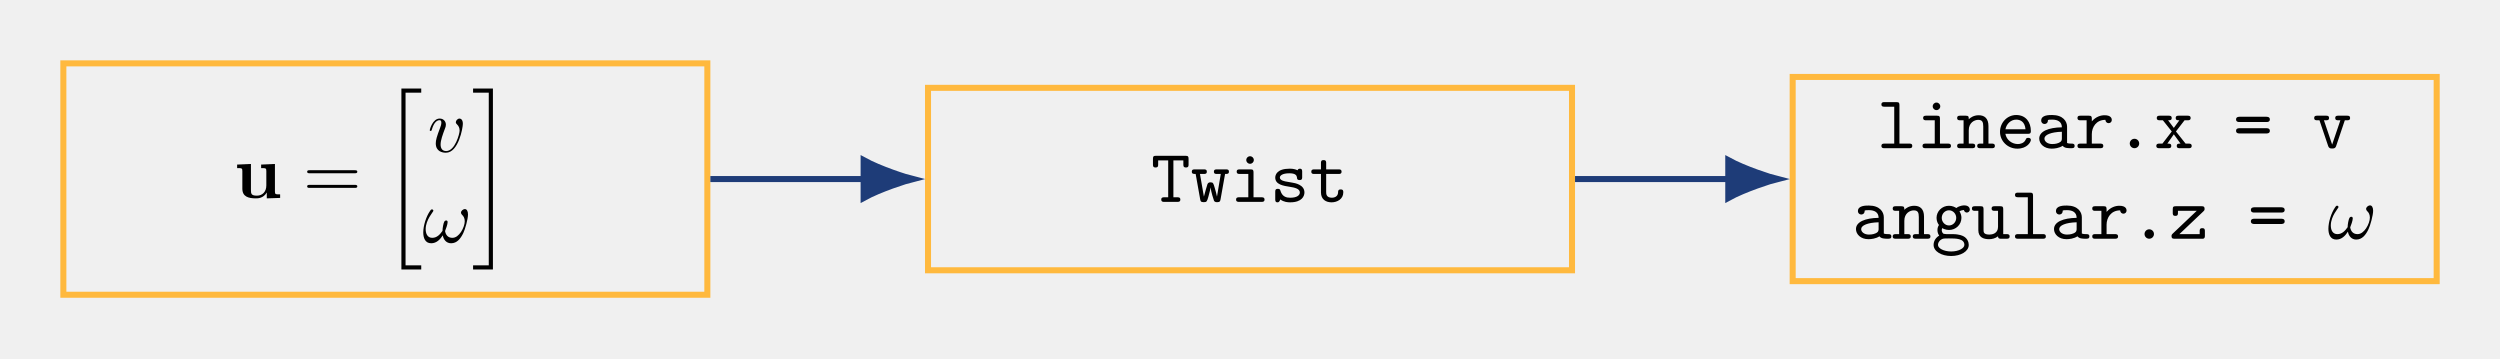
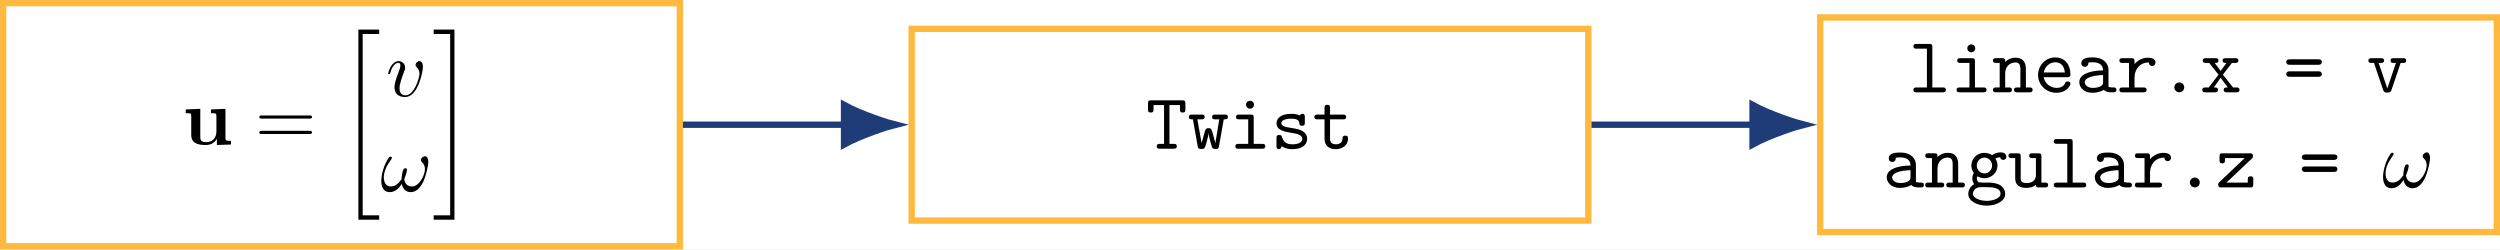
- <svg xmlns="http://www.w3.org/2000/svg" version="1.1" width="330.14pt" height="47.29pt" viewBox="0 -47.29 330.14 47.29">
-   <g id="page1">
-     <g transform="matrix(1 0 0 -1 0 0)">
-       <path d="M8.367 8.367H93.41V38.922H8.367Z" stroke="#ffb93e" fill="none" stroke-width=".797" stroke-miterlimit="10" />
-       <path d="M36.993 21.154V21.622C36.375 21.622 36.306 21.622 36.306 22.011V25.636L34.483 25.557V25.089C35.1 25.089 35.17 25.089 35.17 24.7V22.798C35.17 21.981 34.662 21.453 33.935 21.453C33.168 21.453 33.138 21.702 33.138 22.24V25.636L31.315 25.557V25.089C31.933 25.089 32.003 25.089 32.003 24.7V22.379C32.003 21.313 32.809 21.094 33.796 21.094C34.054 21.094 34.772 21.094 35.23 21.871V21.094L36.993 21.154Z" />
-       <path d="M46.844 24.411C46.994 24.411 47.183 24.411 47.183 24.611C47.183 24.81 46.994 24.81 46.854 24.81H40.888C40.748 24.81 40.559 24.81 40.559 24.611C40.559 24.411 40.748 24.411 40.898 24.411H46.844ZM46.854 22.479C46.994 22.479 47.183 22.479 47.183 22.678C47.183 22.877 46.994 22.877 46.844 22.877H40.898C40.748 22.877 40.559 22.877 40.559 22.678C40.559 22.479 40.748 22.479 40.888 22.479H46.854Z" />
-       <path d="M53.007 11.703H55.627V12.25H53.555V35.052H55.627V35.599H53.007V11.703Z" />
-       <path d="M61.123 30.937C61.123 31.474 60.864 31.634 60.684 31.634C60.435 31.634 60.196 31.375 60.196 31.156C60.196 31.026 60.246 30.966 60.356 30.857C60.565 30.658 60.694 30.399 60.694 30.04C60.694 29.622 60.087 27.341 58.921 27.341C58.413 27.341 58.184 27.689 58.184 28.207C58.184 28.765 58.453 29.492 58.762 30.319C58.832 30.488 58.882 30.628 58.882 30.817C58.882 31.265 58.563 31.634 58.065 31.634C57.128 31.634 56.75 30.189 56.75 30.1C56.75 30 56.849 30 56.869 30C56.969 30 56.979 30.02 57.029 30.179C57.318 31.186 57.746 31.415 58.035 31.415C58.114 31.415 58.284 31.415 58.284 31.096C58.284 30.847 58.184 30.578 58.114 30.399C57.676 29.243 57.547 28.785 57.547 28.357C57.547 27.281 58.423 27.121 58.882 27.121C60.555 27.121 61.123 30.418 61.123 30.937Z" />
-       <path d="M61.802 18.982C61.802 19.43 61.622 19.679 61.403 19.679C61.144 19.679 60.875 19.44 60.875 19.211C60.875 19.111 60.925 19.002 61.025 18.912C61.194 18.763 61.373 18.494 61.373 18.075C61.373 17.677 61.184 17.109 60.875 16.651C60.576 16.222 60.208 15.884 59.74 15.884C59.172 15.884 58.863 16.242 58.773 16.78C58.883 17.039 59.112 17.677 59.112 17.956C59.112 18.075 59.062 18.175 58.933 18.175C58.853 18.175 58.743 18.155 58.664 18.005C58.554 17.806 58.435 17.159 58.435 16.8C58.106 16.332 57.707 15.884 57.08 15.884C56.422 15.884 56.213 16.471 56.213 17.029C56.213 18.274 57.229 19.32 57.229 19.45C57.229 19.559 57.15 19.639 57.04 19.639C56.911 19.639 56.841 19.509 56.781 19.42C56.273 18.683 55.895 17.497 55.895 16.591C55.895 15.904 56.124 15.166 56.94 15.166C57.648 15.166 58.116 15.664 58.474 16.212C58.564 15.635 58.952 15.166 59.57 15.166C60.347 15.166 60.825 15.774 61.184 16.521C61.423 17.009 61.802 18.364 61.802 18.982Z" />
-       <path d="M64.545 12.25H62.473V11.703H65.093V35.599H62.473V35.052H64.545V12.25Z" />
-       <path d="M122.551 11.598H207.594V35.691H122.551Z" stroke="#ffb93e" fill="none" stroke-width=".797" stroke-miterlimit="10" />
-       <path d="M156.957 25.582V26.309C156.957 26.618 156.897 26.717 156.558 26.717H152.664C152.335 26.717 152.255 26.638 152.255 26.309V25.582C152.255 25.393 152.255 25.173 152.594 25.173C152.942 25.173 152.942 25.383 152.942 25.582V26.11H154.267V21.239H153.749C153.6 21.239 153.351 21.239 153.351 20.94C153.351 20.631 153.59 20.631 153.749 20.631H155.473C155.622 20.631 155.871 20.631 155.871 20.93C155.871 21.239 155.632 21.239 155.473 21.239H154.954V26.11H156.269V25.582C156.269 25.393 156.269 25.173 156.608 25.173C156.957 25.173 156.957 25.383 156.957 25.582ZM162.287 24.625C162.287 24.924 162.048 24.924 161.868 24.924H160.723C160.543 24.924 160.304 24.924 160.304 24.625C160.304 24.317 160.534 24.317 160.723 24.317H161.211L160.713 21.348H160.703C160.663 21.607 160.534 22.065 160.414 22.474C160.235 23.101 160.205 23.211 159.856 23.211C159.756 23.211 159.567 23.211 159.458 22.992C159.428 22.922 159.029 21.548 158.989 21.348H158.979L158.462 24.317H158.95C159.129 24.317 159.368 24.317 159.368 24.615C159.368 24.924 159.139 24.924 158.95 24.924H157.804C157.625 24.924 157.386 24.924 157.386 24.625C157.386 24.317 157.595 24.317 157.894 24.317L158.491 20.97C158.531 20.741 158.561 20.591 158.959 20.591S159.388 20.681 159.567 21.289C159.816 22.165 159.826 22.304 159.856 22.524H159.866C159.916 22.006 160.284 20.84 160.324 20.76C160.444 20.591 160.623 20.591 160.743 20.591C161.111 20.591 161.141 20.751 161.181 20.97L161.779 24.317C162.078 24.317 162.287 24.317 162.287 24.625ZM166.989 20.93C166.989 21.239 166.73 21.239 166.581 21.239H165.535V24.516C165.535 24.825 165.475 24.924 165.136 24.924H163.722C163.572 24.924 163.313 24.924 163.313 24.625C163.313 24.317 163.572 24.317 163.722 24.317H164.847V21.239H163.642C163.483 21.239 163.233 21.239 163.233 20.93C163.233 20.631 163.493 20.631 163.642 20.631H166.581C166.73 20.631 166.989 20.631 166.989 20.93ZM165.574 26.159C165.574 26.439 165.355 26.658 165.076 26.658C164.798 26.658 164.578 26.439 164.578 26.159C164.578 25.881 164.798 25.661 165.076 25.661C165.355 25.661 165.574 25.881 165.574 26.159ZM172.259 21.876C172.259 22.912 170.974 23.121 170.655 23.171L169.978 23.291C169.689 23.33 169.012 23.45 169.012 23.839C169.012 24.098 169.331 24.406 170.277 24.406C171.103 24.406 171.243 24.108 171.273 23.849C171.283 23.679 171.303 23.51 171.612 23.51C171.96 23.51 171.96 23.719 171.96 23.918V24.605C171.96 24.765 171.96 25.014 171.661 25.014C171.422 25.014 171.383 24.874 171.363 24.805C170.924 25.014 170.486 25.014 170.297 25.014C168.633 25.014 168.404 24.197 168.404 23.839C168.404 22.922 169.45 22.753 170.367 22.613C170.855 22.534 171.652 22.404 171.652 21.876C171.652 21.508 171.283 21.179 170.376 21.179C169.908 21.179 169.35 21.289 169.101 22.065C169.052 22.245 169.012 22.354 168.753 22.354C168.404 22.354 168.404 22.145 168.404 21.946V20.98C168.404 20.82 168.404 20.571 168.703 20.571C168.793 20.571 168.952 20.581 169.072 20.95C169.56 20.591 170.088 20.571 170.367 20.571C171.94 20.571 172.259 21.398 172.259 21.876ZM177.39 21.886C177.39 22.065 177.39 22.275 177.041 22.275C176.713 22.275 176.703 22.065 176.703 21.896C176.693 21.279 176.125 21.179 175.896 21.179C175.129 21.179 175.129 21.697 175.129 21.946V24.317H176.762C176.912 24.317 177.161 24.317 177.161 24.615C177.161 24.924 176.922 24.924 176.762 24.924H175.129V25.741C175.129 25.93 175.129 26.149 174.79 26.149C174.441 26.149 174.441 25.94 174.441 25.741V24.924H173.575C173.415 24.924 173.166 24.924 173.166 24.615C173.166 24.317 173.415 24.317 173.565 24.317H174.441V21.886C174.441 20.93 175.119 20.571 175.846 20.571C176.583 20.571 177.39 20.999 177.39 21.886Z" />
-       <path d="M236.734 10.164H321.777V37.129H236.734Z" stroke="#ffb93e" fill="none" stroke-width=".797" stroke-miterlimit="10" />
-       <path d="M252.526 28.018C252.526 28.326 252.287 28.326 252.127 28.326H250.832V33.397C250.832 33.706 250.773 33.805 250.434 33.805H248.86C248.701 33.805 248.452 33.805 248.452 33.496C248.452 33.198 248.711 33.198 248.85 33.198H250.145V28.326H248.86C248.701 28.326 248.452 28.326 248.452 28.018C248.452 27.719 248.711 27.719 248.85 27.719H252.127C252.277 27.719 252.526 27.719 252.526 28.018ZM257.637 28.018C257.637 28.326 257.378 28.326 257.228 28.326H256.182V31.604C256.182 31.913 256.122 32.012 255.784 32.012H254.369C254.22 32.012 253.961 32.012 253.961 31.713C253.961 31.405 254.22 31.405 254.369 31.405H255.495V28.326H254.29C254.13 28.326 253.881 28.326 253.881 28.018C253.881 27.719 254.14 27.719 254.29 27.719H257.228C257.378 27.719 257.637 27.719 257.637 28.018ZM256.222 33.247C256.222 33.526 256.003 33.746 255.724 33.746C255.445 33.746 255.226 33.526 255.226 33.247C255.226 32.969 255.445 32.749 255.724 32.749C256.003 32.749 256.222 32.969 256.222 33.247ZM263.435 28.018C263.435 28.326 263.186 28.326 263.026 28.326H262.588V30.638C262.588 31.644 262.08 32.072 261.293 32.072C260.626 32.072 260.178 31.733 259.988 31.544C259.988 31.863 259.988 32.012 259.59 32.012H258.863C258.703 32.012 258.454 32.012 258.454 31.703C258.454 31.405 258.713 31.405 258.853 31.405H259.301V28.326H258.863C258.703 28.326 258.454 28.326 258.454 28.018C258.454 27.719 258.713 27.719 258.853 27.719H260.437C260.576 27.719 260.835 27.719 260.835 28.018C260.835 28.326 260.586 28.326 260.426 28.326H259.988V30.09C259.988 31.086 260.725 31.464 261.233 31.464C261.761 31.464 261.901 31.186 261.901 30.588V28.326H261.512C261.353 28.326 261.104 28.326 261.104 28.018C261.104 27.719 261.373 27.719 261.512 27.719H263.036C263.176 27.719 263.435 27.719 263.435 28.018ZM268.187 28.805C268.187 29.084 267.898 29.084 267.838 29.084C267.659 29.084 267.579 29.054 267.51 28.865C267.291 28.356 266.752 28.267 266.474 28.267C265.726 28.267 264.979 28.765 264.82 29.621H267.788C267.998 29.621 268.187 29.621 268.187 29.99C268.187 31.126 267.549 32.102 266.254 32.102C265.069 32.102 264.113 31.106 264.113 29.881C264.113 28.665 265.119 27.659 266.404 27.659C267.719 27.659 268.187 28.556 268.187 28.805ZM267.48 30.219H264.83C264.97 30.946 265.557 31.494 266.254 31.494C266.772 31.494 267.39 31.245 267.48 30.219ZM273.965 28.028C273.965 28.326 273.716 28.326 273.567 28.326C273.148 28.326 273.049 28.376 272.969 28.406V30.558C272.969 31.265 272.431 32.102 270.997 32.102C270.568 32.102 269.553 32.102 269.553 31.375C269.553 31.076 269.762 30.916 270.001 30.916C270.15 30.916 270.429 31.006 270.439 31.375C270.439 31.454 270.449 31.464 270.648 31.484C270.788 31.494 270.917 31.494 271.007 31.494C271.764 31.494 272.282 31.186 272.282 30.478C270.519 30.448 269.293 29.95 269.293 28.994C269.293 28.307 269.921 27.659 270.937 27.659C271.306 27.659 271.923 27.729 272.391 28.038C272.61 27.729 273.089 27.719 273.467 27.719C273.746 27.719 273.965 27.719 273.965 28.028ZM272.282 29.054C272.282 28.825 272.282 28.616 271.893 28.436C271.535 28.267 271.086 28.267 271.007 28.267C270.389 28.267 269.981 28.606 269.981 28.994C269.981 29.482 270.837 29.851 272.282 29.891V29.054ZM278.877 31.454C278.877 31.654 278.757 32.072 277.93 32.072C277.423 32.072 276.785 31.893 276.237 31.265V31.604C276.237 31.913 276.177 32.012 275.838 32.012H274.743C274.593 32.012 274.344 32.012 274.344 31.713C274.344 31.405 274.583 31.405 274.743 31.405H275.55V28.326H274.743C274.593 28.326 274.344 28.326 274.344 28.028C274.344 27.719 274.583 27.719 274.743 27.719H277.343C277.492 27.719 277.751 27.719 277.751 28.018C277.751 28.326 277.492 28.326 277.343 28.326H276.237V29.572C276.237 30.508 276.825 31.464 278.03 31.464C278.04 31.225 278.209 31.026 278.458 31.026C278.678 31.026 278.877 31.186 278.877 31.454ZM282.493 28.336C282.493 28.705 282.194 28.964 281.876 28.964C281.497 28.964 281.248 28.655 281.248 28.346C281.248 27.978 281.547 27.719 281.866 27.719C282.244 27.719 282.493 28.028 282.493 28.336ZM289.427 28.018C289.427 28.326 289.168 28.326 289.019 28.326H288.62L287.345 29.93L288.481 31.405H288.879C289.019 31.405 289.288 31.405 289.288 31.703C289.288 32.012 289.028 32.012 288.879 32.012H287.714C287.564 32.012 287.315 32.012 287.315 31.713C287.315 31.405 287.534 31.405 287.803 31.405L287.066 30.399L286.309 31.405C286.568 31.405 286.787 31.405 286.787 31.713C286.787 32.012 286.538 32.012 286.389 32.012H285.223C285.074 32.012 284.815 32.012 284.815 31.703C284.815 31.405 285.084 31.405 285.223 31.405H285.622L286.797 29.93L285.562 28.326H285.164C285.014 28.326 284.755 28.326 284.755 28.018C284.755 27.719 285.024 27.719 285.164 27.719H286.329C286.478 27.719 286.728 27.719 286.728 28.018C286.728 28.326 286.518 28.326 286.21 28.326L287.066 29.552L287.953 28.326C287.674 28.326 287.455 28.326 287.455 28.018C287.455 27.719 287.704 27.719 287.853 27.719H289.019C289.158 27.719 289.427 27.719 289.427 28.018Z" />
-       <path d="M299.748 31.524C299.748 31.873 299.379 31.873 299.24 31.873H295.793C295.654 31.873 295.285 31.873 295.285 31.524C295.285 31.176 295.614 31.176 295.734 31.176H299.3C299.419 31.176 299.748 31.176 299.748 31.524ZM299.748 30.01C299.748 30.359 299.419 30.359 299.3 30.359H295.734C295.614 30.359 295.285 30.359 295.285 30.01C295.285 29.661 295.654 29.661 295.793 29.661H299.24C299.379 29.661 299.748 29.661 299.748 30.01Z" />
-       <path d="M310.344 31.703C310.344 32.012 310.105 32.012 309.946 32.012H308.78C308.631 32.012 308.382 32.012 308.382 31.713C308.382 31.405 308.621 31.405 308.78 31.405H309.06L307.974 28.197L306.888 31.405H307.167C307.316 31.405 307.565 31.405 307.565 31.703C307.565 32.012 307.326 32.012 307.167 32.012H306.001C305.842 32.012 305.603 32.012 305.603 31.703C305.603 31.405 305.852 31.405 306.001 31.405H306.3L307.446 28.018C307.565 27.679 307.764 27.679 307.974 27.679C308.163 27.679 308.392 27.679 308.502 28.008L309.647 31.405H309.946C310.095 31.405 310.344 31.405 310.344 31.703Z" />
-       <path d="M249.764 16.073C249.764 16.372 249.515 16.372 249.366 16.372C248.947 16.372 248.847 16.422 248.768 16.451V18.603C248.768 19.31 248.23 20.147 246.796 20.147C246.367 20.147 245.351 20.147 245.351 19.42C245.351 19.121 245.56 18.962 245.799 18.962C245.949 18.962 246.228 19.051 246.238 19.42C246.238 19.499 246.247 19.509 246.447 19.529C246.586 19.539 246.716 19.539 246.805 19.539C247.562 19.539 248.081 19.231 248.081 18.523C246.317 18.493 245.092 17.995 245.092 17.039C245.092 16.352 245.72 15.704 246.736 15.704C247.104 15.704 247.722 15.774 248.19 16.083C248.409 15.774 248.887 15.764 249.266 15.764C249.545 15.764 249.764 15.764 249.764 16.073ZM248.081 17.099C248.081 16.87 248.081 16.661 247.692 16.481C247.333 16.312 246.885 16.312 246.805 16.312C246.188 16.312 245.779 16.651 245.779 17.039C245.779 17.527 246.636 17.896 248.081 17.936V17.099ZM254.924 16.063C254.924 16.372 254.676 16.372 254.516 16.372H254.078V18.683C254.078 19.689 253.57 20.117 252.783 20.117C252.115 20.117 251.667 19.778 251.478 19.589C251.478 19.908 251.478 20.057 251.079 20.057H250.352C250.193 20.057 249.944 20.057 249.944 19.748C249.944 19.45 250.203 19.45 250.342 19.45H250.791V16.372H250.352C250.193 16.372 249.944 16.372 249.944 16.063C249.944 15.764 250.203 15.764 250.342 15.764H251.926C252.066 15.764 252.325 15.764 252.325 16.063C252.325 16.372 252.076 16.372 251.916 16.372H251.478V18.135C251.478 19.131 252.215 19.509 252.723 19.509C253.251 19.509 253.391 19.231 253.391 18.633V16.372H253.002C252.842 16.372 252.594 16.372 252.594 16.063C252.594 15.764 252.862 15.764 253.002 15.764H254.526C254.666 15.764 254.924 15.764 254.924 16.063ZM260.125 19.629C260.125 19.858 259.936 20.167 259.398 20.167C259.288 20.167 258.8 20.157 258.342 19.818C258.182 19.928 257.834 20.117 257.376 20.117C256.439 20.117 255.732 19.37 255.732 18.523C255.732 18.095 255.901 17.766 256.051 17.577C255.941 17.417 255.851 17.198 255.851 16.9C255.851 16.551 255.991 16.302 256.081 16.182C255.343 15.734 255.343 15.057 255.343 14.947C255.343 14.091 256.389 13.483 257.664 13.483C258.94 13.483 259.986 14.101 259.986 14.947C259.986 15.316 259.806 15.814 259.298 16.083C259.169 16.152 258.75 16.372 257.854 16.372H257.156C257.077 16.372 256.947 16.372 256.867 16.392C256.718 16.392 256.658 16.392 256.539 16.531C256.429 16.671 256.419 16.89 256.419 16.89C256.419 16.929 256.439 17.069 256.479 17.169C256.509 17.149 256.887 16.92 257.376 16.92C258.292 16.92 259.019 17.637 259.019 18.523C259.019 18.822 258.93 19.111 258.76 19.39C258.969 19.509 259.208 19.549 259.338 19.559C259.398 19.29 259.627 19.221 259.726 19.221C259.896 19.221 260.125 19.34 260.125 19.629ZM258.332 18.523C258.332 17.956 257.894 17.517 257.376 17.517C256.838 17.517 256.419 17.985 256.419 18.513C256.419 19.081 256.858 19.519 257.376 19.519C257.913 19.519 258.332 19.051 258.332 18.523ZM259.408 14.947C259.408 14.509 258.661 14.081 257.664 14.081C256.668 14.081 255.921 14.509 255.921 14.947C255.921 15.127 256.011 15.445 256.33 15.644C256.579 15.804 256.668 15.804 257.396 15.804C258.282 15.804 259.408 15.804 259.408 14.947ZM265.385 16.073C265.385 16.372 265.126 16.372 264.986 16.372H264.538V19.649C264.538 19.958 264.479 20.057 264.14 20.057H263.413C263.253 20.057 263.004 20.057 263.004 19.748C263.004 19.45 263.263 19.45 263.403 19.45H263.851V17.328C263.851 16.432 263.044 16.312 262.726 16.312C261.938 16.312 261.938 16.641 261.938 16.959V19.649C261.938 19.958 261.879 20.057 261.54 20.057H260.813C260.653 20.057 260.405 20.057 260.405 19.748C260.405 19.45 260.663 19.45 260.803 19.45H261.251V16.9C261.251 15.943 261.938 15.704 262.666 15.704C263.074 15.704 263.482 15.804 263.851 16.083C263.861 15.764 264.07 15.764 264.25 15.764H264.977C265.136 15.764 265.385 15.764 265.385 16.073ZM270.167 16.063C270.167 16.372 269.928 16.372 269.769 16.372H268.474V21.442C268.474 21.751 268.414 21.85 268.075 21.85H266.502C266.342 21.85 266.093 21.85 266.093 21.542C266.093 21.243 266.352 21.243 266.491 21.243H267.786V16.372H266.502C266.342 16.372 266.093 16.372 266.093 16.063C266.093 15.764 266.352 15.764 266.491 15.764H269.769C269.918 15.764 270.167 15.764 270.167 16.063ZM275.916 16.073C275.916 16.372 275.666 16.372 275.517 16.372C275.099 16.372 274.999 16.422 274.919 16.451V18.603C274.919 19.31 274.382 20.147 272.947 20.147C272.519 20.147 271.503 20.147 271.503 19.42C271.503 19.121 271.712 18.962 271.951 18.962C272.1 18.962 272.379 19.051 272.389 19.42C272.389 19.499 272.399 19.509 272.598 19.529C272.738 19.539 272.867 19.539 272.957 19.539C273.714 19.539 274.232 19.231 274.232 18.523C272.469 18.493 271.244 17.995 271.244 17.039C271.244 16.352 271.871 15.704 272.887 15.704C273.256 15.704 273.873 15.774 274.341 16.083C274.561 15.774 275.039 15.764 275.417 15.764C275.696 15.764 275.916 15.764 275.916 16.073ZM274.232 17.099C274.232 16.87 274.232 16.661 273.843 16.481C273.485 16.312 273.036 16.312 272.957 16.312C272.339 16.312 271.931 16.651 271.931 17.039C271.931 17.527 272.788 17.896 274.232 17.936V17.099ZM280.827 19.499C280.827 19.699 280.707 20.117 279.881 20.117C279.373 20.117 278.735 19.938 278.187 19.31V19.649C278.187 19.958 278.127 20.057 277.789 20.057H276.693C276.544 20.057 276.295 20.057 276.295 19.758C276.295 19.45 276.534 19.45 276.693 19.45H277.5V16.372H276.693C276.544 16.372 276.295 16.372 276.295 16.073C276.295 15.764 276.534 15.764 276.693 15.764H279.293C279.442 15.764 279.702 15.764 279.702 16.063C279.702 16.372 279.442 16.372 279.293 16.372H278.187V17.617C278.187 18.553 278.775 19.509 279.98 19.509C279.99 19.27 280.16 19.071 280.409 19.071C280.628 19.071 280.827 19.231 280.827 19.499ZM284.444 16.382C284.444 16.75 284.145 17.009 283.826 17.009C283.447 17.009 283.198 16.7 283.198 16.392C283.198 16.023 283.497 15.764 283.816 15.764C284.195 15.764 284.444 16.073 284.444 16.382ZM291.168 16.172V16.75C291.168 16.939 291.168 17.159 290.829 17.159C290.481 17.159 290.481 16.949 290.481 16.75V16.372H287.801L290.909 19.32C291.118 19.519 291.128 19.549 291.128 19.719C291.128 20.057 290.909 20.057 290.72 20.057H287.333C287.004 20.057 286.925 19.978 286.925 19.649V19.191C286.925 19.002 286.925 18.782 287.263 18.782C287.612 18.782 287.612 18.992 287.612 19.191V19.45H290.092L286.984 16.501C286.775 16.302 286.765 16.272 286.765 16.103C286.765 15.764 286.984 15.764 287.174 15.764H290.949C291.168 15.824 291.168 16.023 291.168 16.172Z" />
-       <path d="M301.705 19.569C301.705 19.918 301.336 19.918 301.197 19.918H297.75C297.611 19.918 297.242 19.918 297.242 19.569C297.242 19.221 297.571 19.221 297.69 19.221H301.256C301.376 19.221 301.705 19.221 301.705 19.569ZM301.705 18.055C301.705 18.404 301.376 18.404 301.256 18.404H297.69C297.571 18.404 297.242 18.404 297.242 18.055C297.242 17.707 297.611 17.707 297.75 17.707H301.197C301.336 17.707 301.705 17.707 301.705 18.055Z" />
-       <path d="M313.386 19.47C313.386 19.918 313.206 20.167 312.987 20.167C312.728 20.167 312.459 19.928 312.459 19.699C312.459 19.599 312.509 19.49 312.609 19.4C312.778 19.251 312.957 18.982 312.957 18.563C312.957 18.165 312.768 17.597 312.459 17.139C312.16 16.71 311.792 16.372 311.324 16.372C310.756 16.372 310.447 16.73 310.357 17.268C310.467 17.527 310.696 18.165 310.696 18.444C310.696 18.563 310.646 18.663 310.517 18.663C310.437 18.663 310.327 18.643 310.248 18.493C310.138 18.294 310.019 17.647 310.019 17.288C309.69 16.82 309.292 16.372 308.664 16.372C308.007 16.372 307.797 16.959 307.797 17.517C307.797 18.762 308.813 19.808 308.813 19.938C308.813 20.047 308.734 20.127 308.624 20.127C308.495 20.127 308.425 19.997 308.365 19.908C307.857 19.171 307.479 17.985 307.479 17.079C307.479 16.392 307.708 15.654 308.524 15.654C309.232 15.654 309.7 16.152 310.058 16.7C310.148 16.123 310.537 15.654 311.154 15.654C311.931 15.654 312.409 16.262 312.768 17.009C313.007 17.497 313.386 18.852 313.386 19.47Z" />
-       <path d="M93.809 23.645H114.047" stroke="#1e3c78" fill="none" stroke-width=".797" stroke-miterlimit="10" />
-       <path d="M120.512 23.645C119.719 23.84 116.227 24.941 114.047 26.141V21.148C116.227 22.348 119.719 23.449 120.512 23.645Z" fill="#1e3c78" />
-       <path d="M120.512 23.645C119.719 23.84 116.227 24.941 114.047 26.141V21.148C116.227 22.348 119.719 23.449 120.512 23.645Z" stroke="#1e3c78" fill="none" stroke-width=".797" stroke-miterlimit="10" />
-       <path d="M207.992 23.645H228.23" stroke="#1e3c78" fill="none" stroke-width=".797" stroke-miterlimit="10" />
-       <path d="M234.695 23.645C233.902 23.84 230.414 24.941 228.23 26.141V21.148C230.414 22.348 233.902 23.449 234.695 23.645Z" fill="#1e3c78" />
-       <path d="M234.695 23.645C233.902 23.84 230.414 24.941 228.23 26.141V21.148C230.414 22.348 233.902 23.449 234.695 23.645Z" stroke="#1e3c78" fill="none" stroke-width=".797" stroke-miterlimit="10" />
+ <svg xmlns="http://www.w3.org/2000/svg" version="1.1" id="svg1" width="418.941" height="41.799" viewBox="0 0 418.941 41.799">
+   <rect x="0" y="0" width="418.941" height="41.799" fill="#ffffff" stroke="none" />
+   <defs id="defs1" />
+   <g id="g1" transform="translate(-10.6257,-10.62733)">
+     <path id="path1" d="M -42.52,-15.276 H 42.52 V 15.276 h -85.04 z" style="fill:none;stroke:#ffb93e;stroke-width:0.797;stroke-linecap:butt;stroke-linejoin:miter;stroke-miterlimit:10;stroke-dasharray:none;stroke-opacity:1" transform="matrix(1.333333,0,0,-1.333333,67.85067,31.52667)" />
+     <g id="g2" aria-label="u=&#10;[&#10;v&#10;ω&#10;]" transform="matrix(1.333333,0,0,1.333333,41.156,34.848)">
+       <path id="path2" d="m 4.36,-0.715 v 0.773 L 6.129,-2.578125e-4 V -0.469 c -0.621,0 -0.691,0 -0.691,-0.387 V -4.489 l -1.816,0.082 v 0.469 c 0.609,0 0.68,0 0.68,0.387 v 1.91 c 0,0.809 -0.504,1.336 -1.23,1.336 -0.773,0 -0.797,-0.246 -0.797,-0.785 V -4.489 L 0.446,-4.407 v 0.469 c 0.621,0 0.691,0 0.691,0.387 v 2.32 c 0,1.066 0.809,1.289 1.793,1.289 0.258,0 0.973,0 1.43,-0.773 z m 0,0" style="fill:#000000;fill-opacity:1;fill-rule:nonzero;stroke:none" />
+       <path id="path3" d="m 15.976,-3.258 c 0.152,0 0.34,0 0.34,-0.199 0,-0.199 -0.188,-0.199 -0.328,-0.199 h -5.965 c -0.141,0 -0.328,0 -0.328,0.199 0,0.199 0.188,0.199 0.34,0.199 z m 0.012,1.934 c 0.141,0 0.328,0 0.328,-0.199 0,-0.199 -0.188,-0.199 -0.34,-0.199 h -5.941 c -0.152,0 -0.34,0 -0.34,0.199 0,0.199 0.188,0.199 0.328,0.199 z m 0,0" style="fill:#000000;fill-opacity:1;fill-rule:nonzero;stroke:none" />
+       <path id="path4" d="m 22.146,9.448 h 2.613 V 8.897 H 22.685 V -13.896 h 2.074 v -0.551 h -2.613 z m 0,0" style="fill:#000000;fill-opacity:1;fill-rule:nonzero;stroke:none" />
+       <path id="path5" d="m 30.258,-9.78 c 0,-0.539 -0.258,-0.703 -0.445,-0.703 -0.246,0 -0.48,0.258 -0.48,0.48 0,0.129 0.047,0.188 0.152,0.305 0.211,0.199 0.34,0.457 0.34,0.809 0,0.422 -0.609,2.707 -1.77,2.707 -0.504,0 -0.738,-0.352 -0.738,-0.867 0,-0.562 0.27,-1.289 0.574,-2.121 0.07,-0.164 0.129,-0.305 0.129,-0.492 0,-0.445 -0.328,-0.82 -0.82,-0.82 -0.938,0 -1.312,1.453 -1.312,1.535 0,0.105 0.094,0.105 0.117,0.105 0.094,0 0.105,-0.023 0.152,-0.188 0.293,-0.996 0.727,-1.23 1.008,-1.23 0.082,0 0.258,0 0.258,0.316 0,0.246 -0.105,0.516 -0.176,0.703 -0.434,1.148 -0.562,1.605 -0.562,2.039 0,1.078 0.867,1.23 1.336,1.23 1.664,0 2.238,-3.293 2.238,-3.809 z m 0.674,11.953 c 0,-0.445 -0.176,-0.703 -0.398,-0.703 -0.258,0 -0.527,0.246 -0.527,0.469 0,0.105 0.047,0.211 0.152,0.305 0.164,0.141 0.352,0.41 0.352,0.832 0,0.398 -0.188,0.973 -0.504,1.43 -0.293,0.422 -0.668,0.762 -1.137,0.762 -0.562,0 -0.867,-0.352 -0.961,-0.891 0.105,-0.258 0.34,-0.902 0.34,-1.184 0,-0.117 -0.047,-0.211 -0.188,-0.211 -0.07,0 -0.188,0.012 -0.258,0.164 -0.117,0.199 -0.234,0.844 -0.234,1.207 -0.328,0.469 -0.727,0.914 -1.359,0.914 -0.656,0 -0.867,-0.586 -0.867,-1.148 0,-1.242 1.02,-2.285 1.02,-2.414 0,-0.117 -0.082,-0.188 -0.188,-0.188 -0.129,0 -0.199,0.129 -0.258,0.211 -0.504,0.738 -0.891,1.922 -0.891,2.836 0,0.68 0.234,1.418 1.043,1.418 0.715,0 1.184,-0.492 1.535,-1.043 0.094,0.574 0.48,1.043 1.102,1.043 0.773,0 1.254,-0.609 1.617,-1.348 0.234,-0.492 0.609,-1.852 0.609,-2.461 z m 0,0" style="fill:#000000;fill-opacity:1;fill-rule:nonzero;stroke:none" />
+       <path id="path6" d="m 33.68,8.897 h -2.074 v 0.551 h 2.613 V -14.447 h -2.613 v 0.551 h 2.074 z m 0,0" style="fill:#000000;fill-opacity:1;fill-rule:nonzero;stroke:none" />
    </g>
+     <path id="path7" d="m 71.664,-12.047 h 85.04 V 12.047 H 71.664 Z" style="fill:none;stroke:#ffb93e;stroke-width:0.797;stroke-linecap:butt;stroke-linejoin:miter;stroke-miterlimit:10;stroke-dasharray:none;stroke-opacity:1" transform="matrix(1.333333,0,0,-1.333333,67.85067,31.52667)" />
+     <path id="path8" d="m 4.956,-4.944 v -0.738 c 0,-0.305 -0.059,-0.398 -0.398,-0.398 H 0.667 c -0.328,0 -0.41,0.07 -0.41,0.398 v 0.738 c 0,0.188 0,0.398 0.34,0.398 0.352,0 0.352,-0.199 0.352,-0.398 V -5.483 H 2.273 v 4.875 h -0.516 c -0.152,0 -0.398,0 -0.398,0.305 0,0.305 0.234,0.305 0.398,0.305 h 1.723 c 0.141,0 0.398,0 0.398,-0.305 0,-0.305 -0.246,-0.305 -0.398,-0.305 H 2.952 V -5.483 h 1.324 v 0.539 c 0,0.188 0,0.398 0.34,0.398 0.34,0 0.34,-0.199 0.34,-0.398 z m 5.338,0.949 c 0,-0.293 -0.246,-0.293 -0.422,-0.293 H 8.724 c -0.176,0 -0.41,0 -0.41,0.293 0,0.305 0.223,0.305 0.41,0.305 H 9.216 L 8.724,-0.714 H 8.712 C 8.665,-0.972 8.536,-1.429 8.419,-1.839 8.243,-2.471 8.208,-2.577 7.857,-2.577 c -0.094,0 -0.281,0 -0.398,0.223 -0.023,0.059 -0.422,1.441 -0.469,1.641 L 6.462,-3.69 h 0.492 c 0.176,0 0.422,0 0.422,-0.293 0,-0.305 -0.234,-0.305 -0.422,-0.305 H 5.806 c -0.176,0 -0.41,0 -0.41,0.293 0,0.305 0.199,0.305 0.504,0.305 l 0.598,3.352 c 0.035,0.234 0.07,0.375 0.469,0.375 0.398,0 0.422,-0.082 0.609,-0.691 C 7.821,-1.534 7.833,-1.675 7.857,-1.897 h 0.012 c 0.059,0.527 0.422,1.688 0.457,1.77 0.129,0.164 0.305,0.164 0.422,0.164 0.375,0 0.398,-0.152 0.434,-0.375 L 9.778,-3.69 c 0.305,0 0.516,0 0.516,-0.305 z m 4.702,3.691 c 0,-0.305 -0.258,-0.305 -0.41,-0.305 H 13.543 V -3.889 c 0,-0.305 -0.059,-0.398 -0.398,-0.398 h -1.418 c -0.152,0 -0.41,0 -0.41,0.293 0,0.305 0.258,0.305 0.41,0.305 h 1.125 v 3.082 h -1.207 c -0.152,0 -0.41,0 -0.41,0.305 0,0.305 0.258,0.305 0.41,0.305 h 2.941 c 0.152,0 0.41,0 0.41,-0.305 z M 13.578,-5.53 c 0,-0.281 -0.223,-0.492 -0.492,-0.492 -0.281,0 -0.504,0.211 -0.504,0.492 0,0.281 0.223,0.504 0.504,0.504 0.27,0 0.492,-0.223 0.492,-0.504 z m 6.683,4.289 c 0,-1.043 -1.277,-1.254 -1.605,-1.301 L 17.987,-2.659 c -0.293,-0.035 -0.973,-0.164 -0.973,-0.551 0,-0.258 0.316,-0.562 1.266,-0.562 0.832,0 0.961,0.293 0.996,0.551 0.012,0.176 0.035,0.34 0.34,0.34 0.352,0 0.352,-0.211 0.352,-0.41 V -3.971 c 0,-0.164 0,-0.41 -0.305,-0.41 -0.234,0 -0.281,0.141 -0.293,0.211 -0.445,-0.211 -0.879,-0.211 -1.066,-0.211 -1.664,0 -1.898,0.82 -1.898,1.172 0,0.914 1.043,1.09 1.969,1.23 0.48,0.082 1.277,0.211 1.277,0.738 0,0.363 -0.363,0.691 -1.266,0.691 -0.469,0 -1.031,-0.105 -1.277,-0.879 -0.059,-0.188 -0.094,-0.293 -0.352,-0.293 -0.352,0 -0.352,0.211 -0.352,0.41 v 0.961 c 0,0.164 0,0.41 0.305,0.41 0.082,0 0.246,-0.012 0.363,-0.375 0.492,0.352 1.02,0.375 1.301,0.375 1.57,0 1.887,-0.82 1.887,-1.301 z m 5.136,-0.012 c 0,-0.176 0,-0.387 -0.352,-0.387 -0.328,0 -0.34,0.211 -0.34,0.375 -0.012,0.621 -0.574,0.715 -0.809,0.715 -0.762,0 -0.762,-0.516 -0.762,-0.762 V -3.69 h 1.629 c 0.152,0 0.398,0 0.398,-0.293 0,-0.305 -0.234,-0.305 -0.398,-0.305 h -1.629 v -0.82 c 0,-0.188 0,-0.41 -0.34,-0.41 -0.352,0 -0.352,0.211 -0.352,0.41 v 0.82 h -0.867 c -0.152,0 -0.41,0 -0.41,0.305 0,0.293 0.258,0.293 0.398,0.293 h 0.879 v 2.438 c 0,0.949 0.68,1.312 1.406,1.312 0.738,0 1.547,-0.422 1.547,-1.313 z m 0,0" style="fill:#000000;fill-opacity:1;fill-rule:nonzero;stroke:none" aria-label="Twist" transform="matrix(1.333333,0,0,1.333333,202.6613,35.54533)" />
+     <path id="path9" d="m 185.848,-13.483 h 85.04 V 13.483 H 185.848 Z" style="fill:none;stroke:#ffb93e;stroke-width:0.797;stroke-linecap:butt;stroke-linejoin:miter;stroke-miterlimit:10;stroke-dasharray:none;stroke-opacity:1" transform="matrix(1.333333,0,0,-1.333333,67.85067,31.52667)" />
+     <g id="g9" aria-label="linear.x=v&#10;angular.z=ω" transform="matrix(1.333333,0,0,1.333333,330.4987,26.09467)">
+       <path id="path10" d="m 4.653,-0.305 c 0,-0.305 -0.234,-0.305 -0.398,-0.305 H 2.954 v -5.074 c 0,-0.305 -0.059,-0.398 -0.398,-0.398 H 0.985 c -0.152,0 -0.41,0 -0.41,0.305 0,0.293 0.258,0.293 0.398,0.293 H 2.274 v 4.875 H 0.985 c -0.152,0 -0.41,0 -0.41,0.305 0,0.305 0.258,0.305 0.398,0.305 H 4.255 c 0.152,0 0.398,0 0.398,-0.305 z m 5.112,0 c 0,-0.305 -0.258,-0.305 -0.41,-0.305 H 8.313 v -3.281 C 8.313,-4.196 8.254,-4.29 7.914,-4.29 H 6.496 c -0.152,0 -0.41,0 -0.41,0.293 0,0.305 0.258,0.305 0.41,0.305 h 1.125 v 3.082 H 6.414 c -0.152,0 -0.41,0 -0.41,0.305 0,0.305 0.258,0.305 0.41,0.305 h 2.941 c 0.152,0 0.41,0 0.41,-0.305 z M 8.348,-5.532 c 0,-0.281 -0.223,-0.492 -0.492,-0.492 -0.281,0 -0.504,0.211 -0.504,0.492 0,0.281 0.223,0.504 0.504,0.504 0.27,0 0.492,-0.223 0.492,-0.504 z m 7.21,5.227 c 0,-0.305 -0.246,-0.305 -0.41,-0.305 h -0.434 v -2.309 c 0,-1.008 -0.504,-1.43 -1.301,-1.43 -0.656,0 -1.113,0.328 -1.301,0.527 0,-0.328 0,-0.469 -0.398,-0.469 h -0.727 c -0.164,0 -0.41,0 -0.41,0.305 0,0.293 0.258,0.293 0.398,0.293 h 0.445 v 3.082 h -0.434 c -0.164,0 -0.41,0 -0.41,0.305 0,0.305 0.258,0.305 0.398,0.305 h 1.582 c 0.141,0 0.398,0 0.398,-0.305 0,-0.305 -0.246,-0.305 -0.398,-0.305 H 12.112 V -2.368 c 0,-0.996 0.738,-1.383 1.242,-1.383 0.527,0 0.668,0.281 0.668,0.879 v 2.262 h -0.387 c -0.152,0 -0.41,0 -0.41,0.305 0,0.305 0.27,0.305 0.41,0.305 h 1.523 c 0.141,0 0.398,0 0.398,-0.305 z m 4.752,-0.785 c 0,-0.27 -0.281,-0.27 -0.34,-0.27 -0.188,0 -0.258,0.023 -0.328,0.211 -0.223,0.516 -0.762,0.598 -1.043,0.598 -0.75,0 -1.488,-0.492 -1.652,-1.348 h 2.965 c 0.211,0 0.398,0 0.398,-0.375 0,-1.137 -0.633,-2.109 -1.922,-2.109 -1.195,0 -2.145,0.996 -2.145,2.227 0,1.207 1.008,2.215 2.285,2.215 1.312,0 1.781,-0.891 1.781,-1.148 z m -0.703,-1.406 h -2.648 c 0.141,-0.727 0.727,-1.277 1.43,-1.277 0.516,0 1.125,0.246 1.219,1.277 z m 6.483,2.191 c 0,-0.305 -0.246,-0.305 -0.398,-0.305 -0.422,0 -0.516,-0.047 -0.598,-0.082 V -2.837 c 0,-0.715 -0.539,-1.547 -1.969,-1.547 -0.434,0 -1.441,0 -1.441,0.727 0,0.305 0.199,0.457 0.445,0.457 0.152,0 0.422,-0.094 0.434,-0.457 0,-0.082 0.012,-0.094 0.211,-0.105 0.141,-0.012 0.27,-0.012 0.363,-0.012 0.75,0 1.277,0.305 1.277,1.02 -1.77,0.023 -2.988,0.527 -2.988,1.477 0,0.691 0.621,1.336 1.641,1.336 0.363,0 0.984,-0.07 1.453,-0.375 0.223,0.305 0.691,0.316 1.078,0.316 0.27,0 0.492,0 0.492,-0.305 z m -1.676,-1.031 c 0,0.234 0,0.434 -0.398,0.621 -0.352,0.164 -0.797,0.164 -0.879,0.164 -0.621,0 -1.031,-0.34 -1.031,-0.727 0,-0.48 0.855,-0.855 2.309,-0.891 z m 6.589,-2.402 c 0,-0.199 -0.117,-0.609 -0.949,-0.609 -0.504,0 -1.148,0.176 -1.688,0.797 v -0.34 c 0,-0.305 -0.059,-0.398 -0.398,-0.398 h -1.102 c -0.152,0 -0.398,0 -0.398,0.293 0,0.305 0.246,0.305 0.398,0.305 h 0.809 v 3.082 h -0.809 c -0.152,0 -0.398,0 -0.398,0.305 0,0.305 0.246,0.305 0.398,0.305 h 2.602 c 0.152,0 0.41,0 0.41,-0.305 0,-0.305 -0.258,-0.305 -0.41,-0.305 H 28.366 V -1.852 c 0,-0.938 0.586,-1.898 1.793,-1.898 0.012,0.246 0.176,0.445 0.422,0.445 0.223,0 0.422,-0.164 0.422,-0.434 z m 3.612,3.117 c 0,-0.363 -0.293,-0.621 -0.609,-0.621 -0.387,0 -0.633,0.305 -0.633,0.609 0,0.375 0.305,0.633 0.621,0.633 0.375,0 0.621,-0.305 0.621,-0.621 z m 6.943,0.316 c 0,-0.305 -0.258,-0.305 -0.41,-0.305 h -0.398 l -1.277,-1.605 1.137,-1.477 h 0.398 c 0.141,0 0.41,0 0.41,-0.293 0,-0.305 -0.258,-0.305 -0.41,-0.305 h -1.172 c -0.141,0 -0.398,0 -0.398,0.293 0,0.305 0.223,0.305 0.492,0.305 l -0.738,1.008 -0.75,-1.008 c 0.258,0 0.469,0 0.469,-0.305 0,-0.293 -0.246,-0.293 -0.398,-0.293 h -1.16 c -0.152,0 -0.41,0 -0.41,0.305 0,0.293 0.27,0.293 0.41,0.293 h 0.398 l 1.172,1.477 -1.23,1.605 h -0.398 c -0.152,0 -0.41,0 -0.41,0.305 0,0.305 0.27,0.305 0.41,0.305 h 1.16 c 0.152,0 0.398,0 0.398,-0.305 0,-0.305 -0.211,-0.305 -0.516,-0.305 l 0.855,-1.219 0.891,1.219 c -0.281,0 -0.504,0 -0.504,0.305 0,0.305 0.258,0.305 0.398,0.305 h 1.172 c 0.141,0 0.41,0 0.41,-0.305 z m 10.345,-3.504 c 0,-0.34 -0.363,-0.34 -0.504,-0.34 h -3.445 c -0.141,0 -0.516,0 -0.516,0.34 0,0.352 0.328,0.352 0.457,0.352 h 3.562 c 0.117,0 0.445,0 0.445,-0.352 z m 0,1.512 c 0,-0.34 -0.328,-0.34 -0.445,-0.34 h -3.562 c -0.129,0 -0.457,0 -0.457,0.34 0,0.352 0.375,0.352 0.516,0.352 h 3.445 c 0.141,0 0.504,0 0.504,-0.352 z m 10.603,-1.688 c 0,-0.305 -0.234,-0.305 -0.398,-0.305 h -1.16 c -0.152,0 -0.398,0 -0.398,0.293 0,0.305 0.234,0.305 0.398,0.305 h 0.27 l -1.078,3.211 -1.09,-3.211 h 0.281 c 0.152,0 0.398,0 0.398,-0.293 0,-0.305 -0.246,-0.305 -0.398,-0.305 h -1.172 c -0.152,0 -0.398,0 -0.398,0.305 0,0.293 0.258,0.293 0.398,0.293 h 0.305 l 1.148,3.387 c 0.117,0.34 0.316,0.34 0.527,0.34 0.188,0 0.41,0 0.527,-0.328 l 1.148,-3.398 h 0.293 c 0.152,0 0.398,0 0.398,-0.293 z M 1.888,11.651 c 0,-0.305 -0.246,-0.305 -0.398,-0.305 -0.422,0 -0.516,-0.047 -0.598,-0.082 V 9.119 c 0,-0.715 -0.539,-1.547 -1.969,-1.547 -0.434,0 -1.441,0 -1.441,0.727 0,0.305 0.199,0.457 0.445,0.457 0.152,0 0.422,-0.094 0.434,-0.457 0,-0.082 0.012,-0.094 0.211,-0.105 0.141,-0.012 0.27,-0.012 0.363,-0.012 0.75,0 1.277,0.305 1.277,1.02 -1.77,0.023 -2.988,0.527 -2.988,1.477 0,0.691 0.621,1.336 1.641,1.336 0.363,0 0.984,-0.07 1.453,-0.375 0.223,0.305 0.691,0.316 1.078,0.316 0.27,0 0.492,0 0.492,-0.305 z M 0.212,10.619 c 0,0.234 0,0.434 -0.398,0.621 -0.352,0.164 -0.797,0.164 -0.879,0.164 -0.621,0 -1.031,-0.34 -1.031,-0.727 0,-0.48 0.855,-0.855 2.309,-0.891 z m 6.835,1.031 c 0,-0.305 -0.246,-0.305 -0.41,-0.305 H 6.203 V 9.037 c 0,-1.008 -0.504,-1.43 -1.301,-1.43 -0.656,0 -1.113,0.328 -1.301,0.527 0,-0.328 0,-0.469 -0.398,-0.469 H 2.477 c -0.164,0 -0.41,0 -0.41,0.305 0,0.293 0.258,0.293 0.398,0.293 H 2.91 V 11.346 H 2.477 c -0.164,0 -0.41,0 -0.41,0.305 0,0.305 0.258,0.305 0.398,0.305 h 1.582 c 0.141,0 0.398,0 0.398,-0.305 0,-0.305 -0.246,-0.305 -0.398,-0.305 H 3.602 V 9.588 c 0,-0.996 0.738,-1.383 1.242,-1.383 0.527,0 0.668,0.281 0.668,0.879 V 11.346 H 5.125 c -0.152,0 -0.41,0 -0.41,0.305 0,0.305 0.27,0.305 0.41,0.305 h 1.523 c 0.141,0 0.398,0 0.398,-0.305 z M 12.256,8.088 c 0,-0.223 -0.188,-0.539 -0.727,-0.539 -0.117,0 -0.598,0.012 -1.055,0.352 C 10.311,7.795 9.959,7.608 9.502,7.608 c -0.938,0 -1.641,0.738 -1.641,1.594 0,0.422 0.164,0.75 0.316,0.938 -0.105,0.164 -0.199,0.387 -0.199,0.68 0,0.352 0.141,0.598 0.234,0.715 -0.738,0.457 -0.738,1.125 -0.738,1.242 0,0.855 1.043,1.465 2.32,1.465 1.277,0 2.32,-0.621 2.32,-1.465 0,-0.375 -0.188,-0.867 -0.691,-1.137 -0.129,-0.07 -0.551,-0.293 -1.441,-0.293 h -0.703 c -0.07,0 -0.199,0 -0.281,-0.023 -0.152,0 -0.211,0 -0.328,-0.129 -0.117,-0.141 -0.129,-0.363 -0.129,-0.363 0,-0.035 0.023,-0.176 0.07,-0.281 0.023,0.023 0.398,0.246 0.891,0.246 0.914,0 1.641,-0.715 1.641,-1.594 0,-0.305 -0.082,-0.598 -0.258,-0.867 0.211,-0.129 0.445,-0.164 0.586,-0.176 0.059,0.27 0.281,0.34 0.387,0.34 0.164,0 0.398,-0.117 0.398,-0.41 z m -1.793,1.113 c 0,0.562 -0.445,0.996 -0.961,0.996 -0.539,0 -0.961,-0.469 -0.961,-0.996 0,-0.562 0.445,-0.996 0.961,-0.996 0.539,0 0.961,0.457 0.961,0.996 z M 11.529,12.776 c 0,0.434 -0.738,0.867 -1.734,0.867 -0.996,0 -1.746,-0.434 -1.746,-0.867 0,-0.188 0.094,-0.504 0.41,-0.703 0.246,-0.152 0.34,-0.152 1.066,-0.152 0.879,0 2.004,0 2.004,0.855 z m 5.979,-1.125 c 0,-0.305 -0.258,-0.305 -0.398,-0.305 H 16.665 V 8.065 c 0,-0.305 -0.059,-0.398 -0.398,-0.398 h -0.727 c -0.164,0 -0.41,0 -0.41,0.305 0,0.293 0.258,0.293 0.398,0.293 h 0.445 v 2.133 c 0,0.891 -0.809,1.008 -1.125,1.008 -0.785,0 -0.785,-0.328 -0.785,-0.645 V 8.065 c 0,-0.305 -0.059,-0.398 -0.398,-0.398 H 12.938 c -0.164,0 -0.41,0 -0.41,0.305 0,0.293 0.258,0.293 0.398,0.293 h 0.445 v 2.555 c 0,0.961 0.691,1.195 1.418,1.195 0.41,0 0.82,-0.094 1.184,-0.375 0.012,0.316 0.223,0.316 0.398,0.316 h 0.727 c 0.164,0 0.41,0 0.41,-0.305 z m 4.784,0 c 0,-0.305 -0.234,-0.305 -0.398,-0.305 H 20.594 V 6.272 c 0,-0.305 -0.059,-0.398 -0.398,-0.398 h -1.57 c -0.152,0 -0.41,0 -0.41,0.305 0,0.293 0.258,0.293 0.398,0.293 h 1.301 v 4.875 h -1.289 c -0.152,0 -0.41,0 -0.41,0.305 0,0.305 0.258,0.305 0.398,0.305 h 3.281 c 0.152,0 0.398,0 0.398,-0.305 z m 5.748,0 c 0,-0.305 -0.246,-0.305 -0.398,-0.305 -0.422,0 -0.516,-0.047 -0.598,-0.082 V 9.119 c 0,-0.715 -0.539,-1.547 -1.969,-1.547 -0.434,0 -1.441,0 -1.441,0.727 0,0.305 0.199,0.457 0.445,0.457 0.152,0 0.422,-0.094 0.434,-0.457 0,-0.082 0.012,-0.094 0.211,-0.105 0.141,-0.012 0.27,-0.012 0.363,-0.012 0.75,0 1.277,0.305 1.277,1.02 -1.77,0.023 -2.988,0.527 -2.988,1.477 0,0.691 0.621,1.336 1.641,1.336 0.363,0 0.984,-0.07 1.453,-0.375 0.223,0.305 0.691,0.316 1.078,0.316 0.27,0 0.492,0 0.492,-0.305 z m -1.676,-1.031 c 0,0.234 0,0.434 -0.398,0.621 -0.352,0.164 -0.797,0.164 -0.879,0.164 -0.621,0 -1.031,-0.34 -1.031,-0.727 0,-0.48 0.855,-0.855 2.309,-0.891 z m 6.589,-2.402 c 0,-0.199 -0.117,-0.609 -0.949,-0.609 -0.504,0 -1.148,0.176 -1.688,0.797 V 8.065 c 0,-0.305 -0.059,-0.398 -0.398,-0.398 h -1.102 c -0.152,0 -0.398,0 -0.398,0.293 0,0.305 0.246,0.305 0.398,0.305 H 29.626 v 3.082 h -0.809 c -0.152,0 -0.398,0 -0.398,0.305 0,0.305 0.246,0.305 0.398,0.305 h 2.602 c 0.152,0 0.41,0 0.41,-0.305 0,-0.305 -0.258,-0.305 -0.41,-0.305 h -1.102 v -1.242 c 0,-0.938 0.586,-1.898 1.793,-1.898 0.012,0.246 0.176,0.445 0.422,0.445 0.223,0 0.422,-0.164 0.422,-0.434 z m 3.612,3.117 c 0,-0.363 -0.293,-0.621 -0.609,-0.621 -0.387,0 -0.633,0.305 -0.633,0.609 0,0.375 0.305,0.633 0.621,0.633 0.375,0 0.621,-0.305 0.621,-0.621 z m 6.729,0.211 v -0.574 c 0,-0.188 0,-0.41 -0.34,-0.41 -0.352,0 -0.352,0.211 -0.352,0.41 v 0.375 h -2.684 l 3.117,-2.941 c 0.211,-0.199 0.211,-0.234 0.211,-0.398 0,-0.34 -0.211,-0.34 -0.398,-0.34 h -3.387 c -0.34,0 -0.41,0.07 -0.41,0.398 v 0.469 c 0,0.188 0,0.398 0.34,0.398 0.34,0 0.34,-0.199 0.34,-0.398 V 8.264 h 2.484 l -3.105,2.953 c -0.211,0.199 -0.223,0.234 -0.223,0.398 0,0.34 0.223,0.34 0.41,0.34 h 3.773 c 0.223,-0.059 0.223,-0.258 0.223,-0.41 z M 53.863,8.147 c 0,-0.34 -0.363,-0.34 -0.504,-0.34 h -3.445 c -0.141,0 -0.516,0 -0.516,0.34 0,0.352 0.328,0.352 0.457,0.352 h 3.562 c 0.117,0 0.445,0 0.445,-0.352 z m 0,1.512 c 0,-0.34 -0.328,-0.34 -0.445,-0.34 h -3.562 c -0.129,0 -0.457,0 -0.457,0.34 0,0.352 0.375,0.352 0.516,0.352 h 3.445 c 0.141,0 0.504,0 0.504,-0.352 z m 0,0" style="fill:#000000;fill-opacity:1;fill-rule:nonzero;stroke:none" />
+       <path id="path11" d="m 65.509,8.252 c 0,-0.445 -0.176,-0.703 -0.398,-0.703 -0.258,0 -0.527,0.246 -0.527,0.469 0,0.105 0.047,0.211 0.152,0.305 0.164,0.141 0.352,0.41 0.352,0.832 0,0.398 -0.188,0.973 -0.504,1.43 -0.293,0.422 -0.668,0.762 -1.137,0.762 -0.562,0 -0.867,-0.352 -0.961,-0.891 0.105,-0.258 0.34,-0.902 0.34,-1.184 0,-0.117 -0.047,-0.211 -0.188,-0.211 -0.07,0 -0.188,0.012 -0.258,0.164 -0.117,0.199 -0.234,0.844 -0.234,1.207 -0.328,0.469 -0.727,0.914 -1.359,0.914 -0.656,0 -0.867,-0.586 -0.867,-1.148 0,-1.242 1.02,-2.285 1.02,-2.414 0,-0.117 -0.082,-0.188 -0.188,-0.188 -0.129,0 -0.199,0.129 -0.258,0.211 -0.504,0.738 -0.891,1.922 -0.891,2.836 0,0.68 0.234,1.418 1.043,1.418 0.715,0 1.184,-0.492 1.535,-1.043 0.094,0.574 0.48,1.043 1.102,1.043 0.773,0 1.254,-0.609 1.617,-1.348 0.234,-0.492 0.609,-1.852 0.609,-2.461 z m 0,0" style="fill:#000000;fill-opacity:1;fill-rule:nonzero;stroke:none" />
+     </g>
+     <path id="path12" d="M 42.919,0 H 63.16" style="fill:none;stroke:#1e3c78;stroke-width:0.797;stroke-linecap:butt;stroke-linejoin:miter;stroke-miterlimit:10;stroke-dasharray:none;stroke-opacity:1" transform="matrix(1.333333,0,0,-1.333333,67.85067,31.52667)" />
+     <path id="path13" d="M 6.462,0 C 5.669,0.194 2.18,1.296 0,2.495 V -2.495 C 2.18,-1.296 5.669,-0.194 6.462,0 Z" style="fill:#1e3c78;fill-opacity:1;fill-rule:nonzero;stroke:#1e3c78;stroke-width:0.797;stroke-linecap:butt;stroke-linejoin:miter;stroke-miterlimit:10;stroke-dasharray:none;stroke-opacity:1" transform="matrix(1.333333,0,0,-1.333333,152.064,31.52667)" />
+     <path id="path14" d="m 157.103,0 h 20.241" style="fill:none;stroke:#1e3c78;stroke-width:0.797;stroke-linecap:butt;stroke-linejoin:miter;stroke-miterlimit:10;stroke-dasharray:none;stroke-opacity:1" transform="matrix(1.333333,0,0,-1.333333,67.85067,31.52667)" />
+     <path id="path15" d="M 6.462,0 C 5.669,0.194 2.18,1.296 0,2.495 V -2.495 C 2.18,-1.296 5.669,-0.194 6.462,0 Z" style="fill:#1e3c78;fill-opacity:1;fill-rule:nonzero;stroke:#1e3c78;stroke-width:0.797;stroke-linecap:butt;stroke-linejoin:miter;stroke-miterlimit:10;stroke-dasharray:none;stroke-opacity:1" transform="matrix(1.333333,0,0,-1.333333,304.3097,31.52667)" />
  </g>
</svg>
